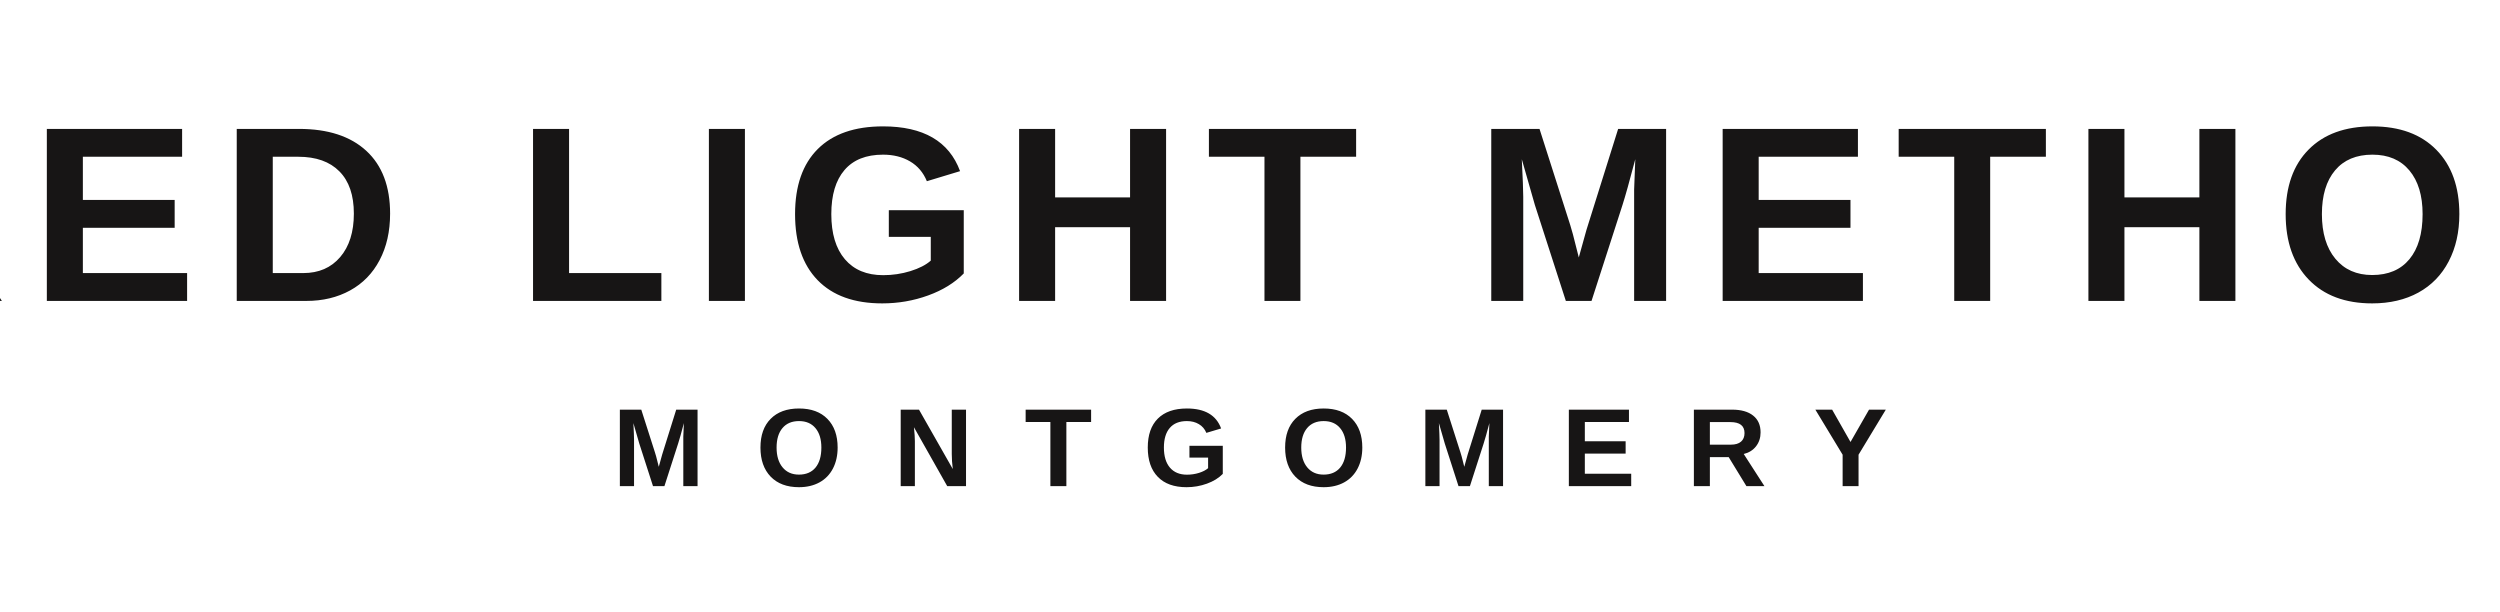
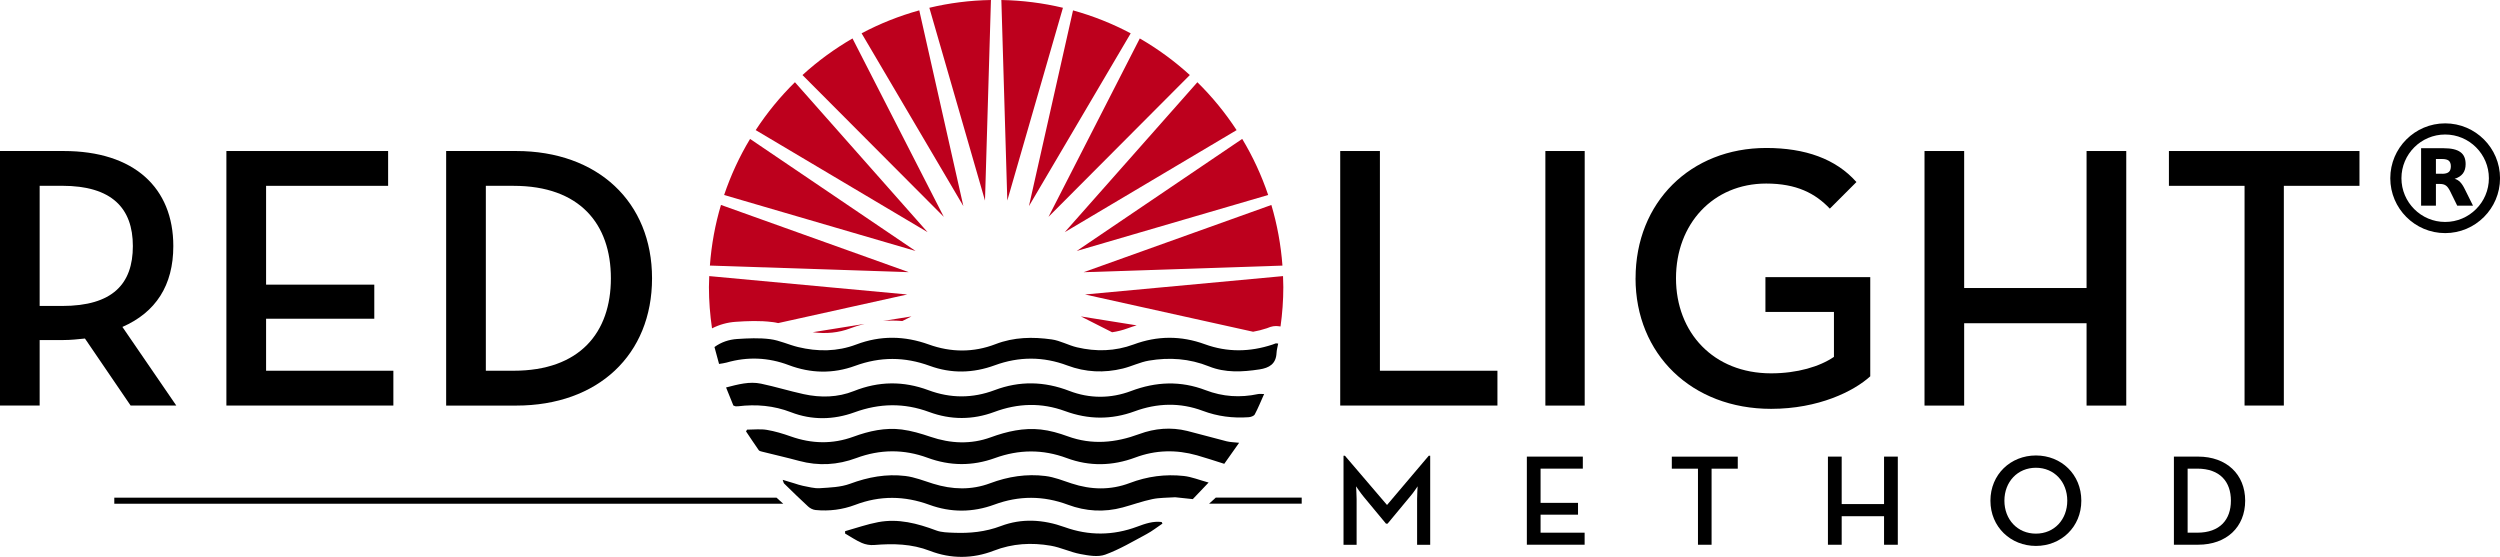
- <svg xmlns="http://www.w3.org/2000/svg" viewBox="0 0 540 132" role="img" aria-labelledby="title">
-   <g fill="#171515" text-anchor="middle" font-family="Arial, Helvetica, sans-serif">
-     <text x="270" y="65" font-size="54" font-weight="800" letter-spacing="5">RED LIGHT METHOD</text>
-     <text x="270" y="105" font-size="24" font-weight="600" letter-spacing="11">MONTGOMERY</text>
-   </g>
+ <svg xmlns="http://www.w3.org/2000/svg" id="uuid-17221a39-a89e-48ea-92e3-39a2f162bc26" viewBox="0 0 681.55 151.82">
+   <defs>
+     <style>.uuid-3e1bbefb-3a0b-4d9e-a241-aceba9b84cae{fill:#bd001d;}</style>
+   </defs>
+   <path d="m48.06,110.56h-12.45l-12.45-18.27c-1.94.2-3.88.41-5.82.41h-6.53v17.86H0V41.17h17.35c19.19,0,29.9,10,29.9,25.92,0,10.72-4.79,18.06-13.88,22.04l14.69,21.43Zm-31.12-27.15c13.78,0,19.28-6.02,19.28-16.33s-5.71-16.43-19.28-16.43h-6.13v32.76h6.13Z" />
+   <path d="m61.73,41.17h44.08v9.49h-33.27v26.94h29.5v9.29h-29.5v14.18h34.7v9.49h-45.52V41.17Z" />
+   <path d="m121.63,41.17h19.08c22.25,0,37.05,13.88,37.05,34.7s-14.7,34.7-37.05,34.7h-19.08V41.17Zm18.37,59.9c18.07,0,26.54-10.4,26.54-25.2s-8.47-25.21-26.54-25.21h-7.55v50.41h7.55Z" />
+   <path d="m365.38,41.17h10.81v59.9h32.04v9.49h-42.86V41.17Z" />
+   <path d="m421.3,41.17h10.72v69.4h-10.72V41.17Z" />
+   <path d="m445.89,75.86c0-20.72,15-35.52,35.61-35.52,10.62,0,18.99,2.96,24.6,9.29l-7.25,7.25c-3.98-4.18-9.08-6.84-17.35-6.84-14.49,0-24.59,11.02-24.59,25.82s10.2,25.92,25.92,25.92c7.14,0,13.27-1.84,17.14-4.49v-12.25h-18.68v-9.49h28.58v27.04c-4.49,4.08-14.09,8.87-27.04,8.87-21.64,0-36.95-14.89-36.95-35.61Z" />
+   <path d="m524.66,41.17h10.81v37.35h33.37v-37.35h10.82v69.4h-10.82v-22.45h-33.37v22.45h-10.81V41.17Z" />
+   <path d="m611.91,50.66h-20.62v-9.49h51.95v9.49h-20.62v59.9h-10.71v-59.9Z" />
+   <path d="m366.26,124.24h.39l11.48,13.43,11.38-13.43h.39v24.28h-3.57v-12.48c0-1.34.14-3.46.14-3.46,0,0-1.16,1.8-2.15,2.9l-6.04,7.28h-.43l-6.04-7.28c-.92-1.1-2.12-2.9-2.12-2.9,0,0,.15,2.12.15,3.46v12.48h-3.57v-24.28Z" />
+   <path d="m416.25,124.48h15.26v3.28h-11.52v9.33h10.21v3.22h-10.21v4.91h12.01v3.28h-15.75v-24.03Z" />
+   <path d="m462.91,127.77h-7.14v-3.28h17.98v3.28h-7.14v20.74h-3.71v-20.74Z" />
+   <path d="m498.33,124.48h3.75v12.94h11.55v-12.94h3.75v24.03h-3.75v-7.78h-11.55v7.78h-3.75v-24.03Z" />
+   <path d="m542.63,136.5c0-7.17,5.51-12.33,12.41-12.33s12.37,5.16,12.37,12.33-5.51,12.33-12.37,12.33-12.41-5.15-12.41-12.33Zm20.95,0c0-5.12-3.53-8.98-8.55-8.98s-8.59,3.85-8.59,8.98,3.57,8.98,8.59,8.98,8.55-3.85,8.55-8.98Z" />
+   <path d="m592.65,124.48h6.61c7.7,0,12.82,4.81,12.82,12.01s-5.08,12.01-12.82,12.01h-6.61v-24.03Zm6.36,20.74c6.25,0,9.18-3.61,9.18-8.73s-2.93-8.73-9.18-8.73h-2.62v17.46h2.62Z" />
+   <path d="m211.71,135.67H31.16v1.65h182.36c-.58-.55-1.2-1.03-1.77-1.6-.02-.02-.03-.03-.05-.05Zm119.72,0s-.03.04-.05.05c-.57.57-1.19,1.05-1.76,1.59h25.25v-1.65h-23.44Z" />
+   <path class="uuid-3e1bbefb-3a0b-4d9e-a241-aceba9b84cae" d="m289.78,2.12c-5.4-1.29-11.02-2.01-16.79-2.12l1.62,54.67,15.17-52.56Zm18.47,6.97c-4.95-2.63-10.21-4.73-15.72-6.26l-12.02,53.36,27.74-47.1Zm28.87,26.38c-3.09-4.73-6.68-9.11-10.69-13.05l-36.15,40.87,46.85-27.82Zm-12.75-15.01c-4.16-3.8-8.73-7.14-13.64-9.98l-24.89,48.64,38.53-38.66Zm-91.96-9.98c-4.91,2.84-9.48,6.18-13.64,9.98l38.53,38.66-24.89-48.64ZM270.15,0c-5.77.1-11.39.83-16.79,2.12l15.17,52.56,1.62-54.67Zm75.58,53.16c-1.82-5.38-4.19-10.5-7.08-15.29l-45.12,30.55,52.19-15.26Zm-38.32,36.35c.82-.31,1.65-.57,2.47-.81l-15.22-2.44,8.52,4.32c1.44-.21,2.85-.56,4.23-1.07Zm-75.62,0c1.3-.49,2.61-.89,3.92-1.21l-14.15,2.27c3.67.49,7.05.15,10.23-1.05Zm118-14.24l-53.99,5.01,45.82,10.16c1.24-.22,2.5-.53,3.78-.96l.18-.07c.25-.1.5-.19.75-.28,1.07-.35,1.96-.23,2.34-.18l.22.03.21.02c.49-3.51.76-7.1.76-10.74,0-1-.04-1.99-.08-2.99ZM216.71,22.42c-4.02,3.95-7.6,8.32-10.69,13.05l46.85,27.82-36.15-40.87Zm132.91,49.99c-.42-5.7-1.45-11.23-3.02-16.53l-51.18,18.33,54.21-1.8Zm-103.63,15.11l2.49-1.26-7.74,1.24c1.74-.14,3.49-.13,5.25.02Zm4.62-84.7c-5.51,1.53-10.77,3.63-15.72,6.26l27.74,47.1-12.02-53.36Zm-46.12,35.05c-2.89,4.78-5.26,9.91-7.08,15.29l52.19,15.26-45.12-30.55Zm6.06,49.92c.55.07,1.08.17,1.6.29l35.19-7.8-53.99-5.01c-.04.99-.08,1.99-.08,2.99,0,3.83.3,7.58.84,11.26,1.99-1.02,4.19-1.64,6.49-1.79,3.16-.21,6.52-.37,9.93.07Zm-14-31.92c-1.58,5.3-2.6,10.83-3.02,16.53l54.21,1.8-51.18-18.33Z" />
+   <path d="m196.03,99.22c-.45-1.67-.83-3.06-1.25-4.61,1.86-1.36,3.97-2.04,6.14-2.19,3-.2,6.06-.34,9.03.04,2.58.33,5.04,1.53,7.6,2.15,5.35,1.29,10.68,1.28,15.9-.7,6.59-2.49,13.13-2.38,19.75,0,6.04,2.18,12.2,2.23,18.2-.09,5.02-1.94,10.15-2.01,15.3-1.29,2.36.33,4.57,1.61,6.92,2.16,5.19,1.22,10.36,1.09,15.42-.78,6.47-2.4,12.92-2.44,19.44-.06,6.09,2.22,12.25,2.13,18.4.1.31-.1.6-.24.91-.34.09-.03.21.01.67.06-.16.86-.41,1.7-.45,2.55-.14,3.01-2,4.08-4.67,4.49-4.65.71-9.32.96-13.74-.82-5.35-2.15-10.82-2.52-16.38-1.58-2.42.41-4.71,1.57-7.11,2.16-5.1,1.25-10.17,1.03-15.12-.83-6.59-2.48-13.2-2.47-19.78-.06-5.91,2.17-11.86,2.31-17.74.16-6.84-2.5-13.5-2.52-20.37,0-5.95,2.18-12.05,2.07-18.06-.2-5.57-2.11-11.25-2.35-16.99-.69-.6.17-1.23.23-2.02.37Z" />
+   <path d="m344.63,107.41c-.94,2.09-1.65,3.88-2.56,5.57-.23.43-1.07.72-1.65.76-4.3.3-8.46-.21-12.55-1.75-6.14-2.3-12.4-2.12-18.54.14-6.36,2.34-12.63,2.27-18.98-.06-6.43-2.36-12.85-2.16-19.29.24-5.87,2.19-11.86,2.19-17.75.01-6.83-2.53-13.53-2.4-20.37.09-5.7,2.07-11.59,2.18-17.28-.02-4.73-1.83-9.51-2.23-14.46-1.63-.21.03-.43.03-.64.01-.1,0-.2-.07-.63-.22-.57-1.4-1.22-3.02-1.99-4.92,3.3-.85,6.38-1.7,9.55-1.03,3.89.82,7.7,2,11.59,2.85,4.62,1.01,9.29.92,13.7-.84,6.8-2.71,13.52-2.78,20.35-.23,5.99,2.23,12,2.25,18.02-.02,6.81-2.57,13.55-2.42,20.37.21,5.53,2.13,11.3,2.11,16.8.04,6.83-2.58,13.53-2.85,20.35-.24,4.66,1.79,9.43,2.1,14.3,1.06.4-.08.83-.01,1.67-.01Z" />
+   <path d="m333.77,126.45c-2.72-.85-5.06-1.65-7.44-2.32-5.67-1.6-11.3-1.47-16.83.6-6.22,2.32-12.47,2.46-18.68.15-6.56-2.44-13.04-2.37-19.59,0-6.1,2.21-12.21,2.18-18.35-.08-6.46-2.38-12.94-2.34-19.45.08-5.07,1.89-10.28,2.2-15.57.77-3.36-.91-6.77-1.68-10.15-2.53-.31-.08-.7-.17-.86-.39-1.18-1.69-2.32-3.41-3.47-5.13.1-.16.19-.31.29-.47,1.8,0,3.63-.23,5.38.06,2.22.37,4.41,1.04,6.54,1.79,5.71,2.02,11.39,2.16,17.09.07,4.26-1.56,8.64-2.53,13.16-1.96,2.64.34,5.26,1.12,7.8,1.98,5.51,1.87,11.04,2.13,16.48.14,4.44-1.62,8.93-2.63,13.61-2.12,2.49.27,4.97.99,7.33,1.85,6.64,2.42,13.05,1.79,19.56-.62,4.19-1.55,8.62-1.93,13.04-.84,3.6.89,7.16,1.93,10.76,2.83.97.24,2,.25,3.39.4-1.43,2.02-2.69,3.81-4.05,5.73Z" />
+   <path d="m213.4,130.82c1.24.37,2.2.66,3.15.95.77.23,1.53.52,2.32.67,1.53.28,3.1.75,4.62.65,2.78-.18,5.7-.26,8.26-1.21,4.92-1.83,9.9-2.74,15.05-2.12,2.58.31,5.09,1.33,7.6,2.11,5.2,1.62,10.43,1.79,15.54-.13,4.91-1.84,9.93-2.61,15.07-1.97,2.42.3,4.78,1.25,7.13,2.03,5.3,1.75,10.63,1.86,15.83-.11,4.81-1.83,9.72-2.48,14.76-1.93,2.13.23,4.18,1.09,6.76,1.79-1.74,1.83-3.08,3.23-4.31,4.52-1.83-.2-3.4-.36-4.8-.51-2.18.16-4.25.09-6.23.51-2.73.57-5.38,1.54-8.08,2.27-5.05,1.37-10.07,1.07-14.93-.74-6.71-2.5-13.35-2.51-20.05-.04-5.89,2.17-11.85,2.2-17.74.05-6.76-2.47-13.45-2.55-20.2.02-3.48,1.32-7.12,1.77-10.82,1.41-.7-.07-1.48-.46-2-.94-2.23-2.04-4.39-4.16-6.55-6.27-.16-.15-.19-.44-.4-.99Z" />
+   <path d="m316.91,142.74c-1.44.96-2.8,2.05-4.32,2.86-3.7,1.98-7.35,4.17-11.27,5.6-2,.73-4.57.26-6.8-.16-2.73-.51-5.32-1.8-8.06-2.27-5.25-.9-10.43-.62-15.53,1.36-5.73,2.22-11.67,2.26-17.4.05-5-1.94-10.04-2.03-15.23-1.6-1.1.09-2.33-.12-3.34-.56-1.6-.69-3.06-1.7-4.57-2.57,0-.21,0-.43,0-.64,3.01-.84,5.98-1.9,9.05-2.47,5.48-1.02,10.67.35,15.79,2.27,1.47.55,3.18.56,4.78.63,4.39.18,8.61-.23,12.85-1.83,5.7-2.16,11.57-1.8,17.4.3,6.55,2.36,13.18,2.33,19.78-.14,2.11-.79,4.32-1.56,6.65-1.26.07.15.15.29.22.44Z" />
+   <path d="m666.6,63.55c-8.25,0-14.96-6.71-14.96-14.96s6.71-14.96,14.96-14.96,14.96,6.71,14.96,14.96-6.71,14.96-14.96,14.96Zm0-26.88c-6.57,0-11.92,5.35-11.92,11.92s5.35,11.92,11.92,11.92,11.92-5.35,11.92-11.92-5.35-11.92-11.92-11.92Z" />
+   <path d="m665.78,47.38c.84,0,1.44-.17,1.81-.49.36-.3.56-.82.56-1.55s-.2-1.21-.56-1.53c-.36-.3-.97-.46-1.81-.46h-1.7v4.02h1.7m-1.7,2.78v5.92h-4.04v-15.66h6.17c2.07,0,3.57.35,4.53,1.05.97.68,1.44,1.78,1.44,3.28,0,1.03-.24,1.88-.74,2.55-.5.65-1.25,1.15-2.26,1.46.56.14,1.05.43,1.49.87.44.44.88,1.11,1.32,2.02l2.2,4.43h-4.3l-1.91-3.89c-.38-.77-.77-1.32-1.17-1.59-.39-.29-.93-.44-1.58-.44h-1.14" />
</svg>
